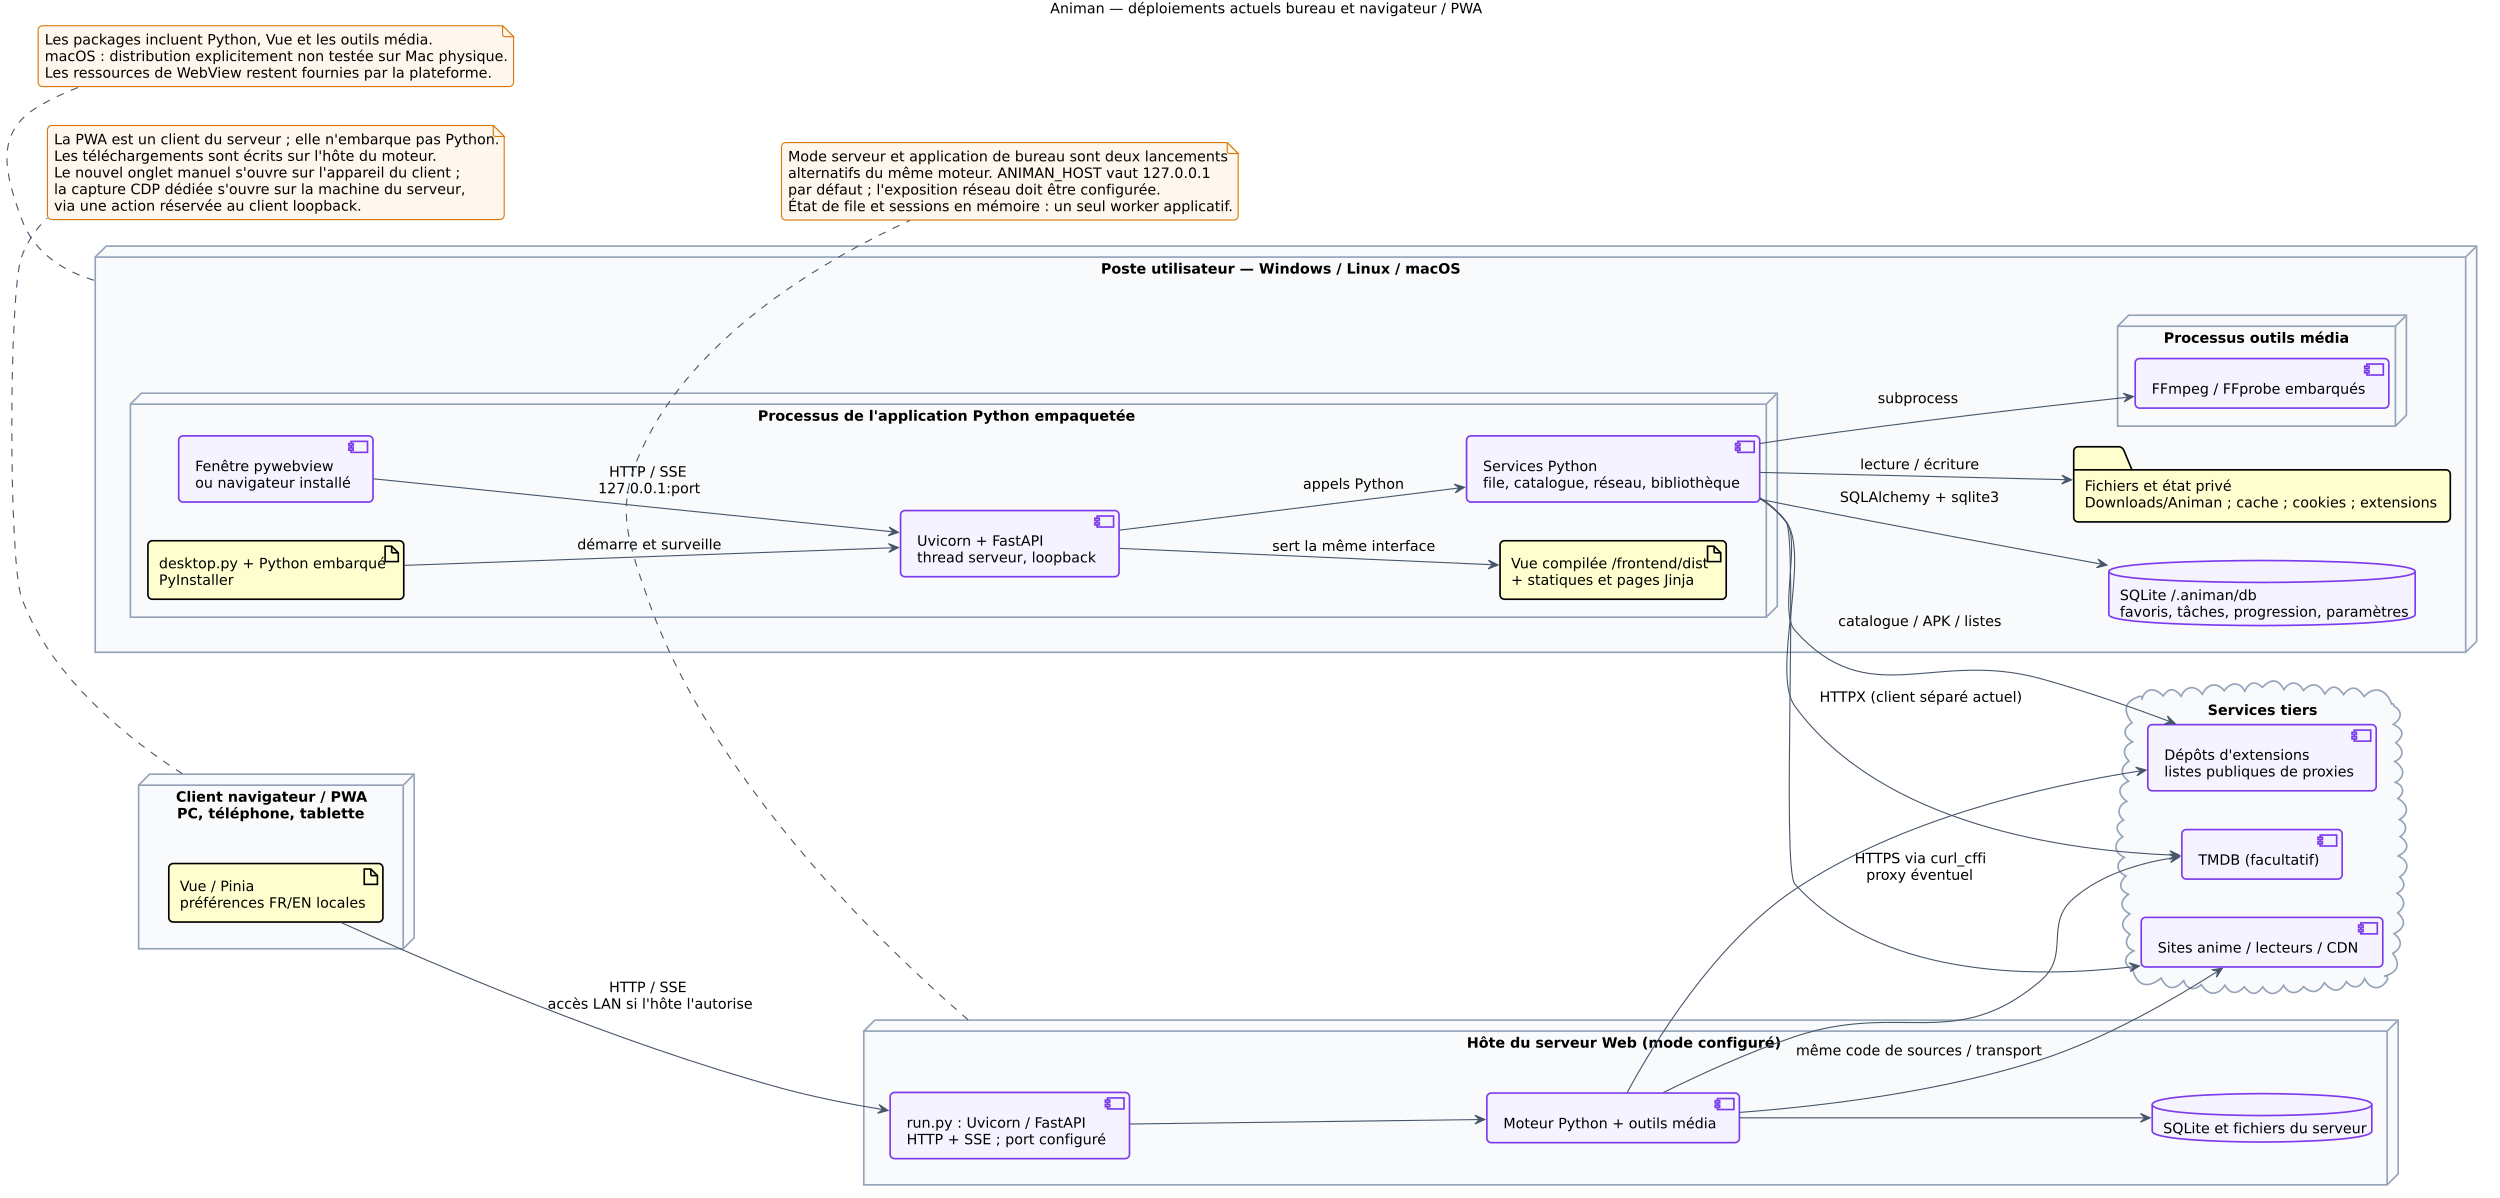
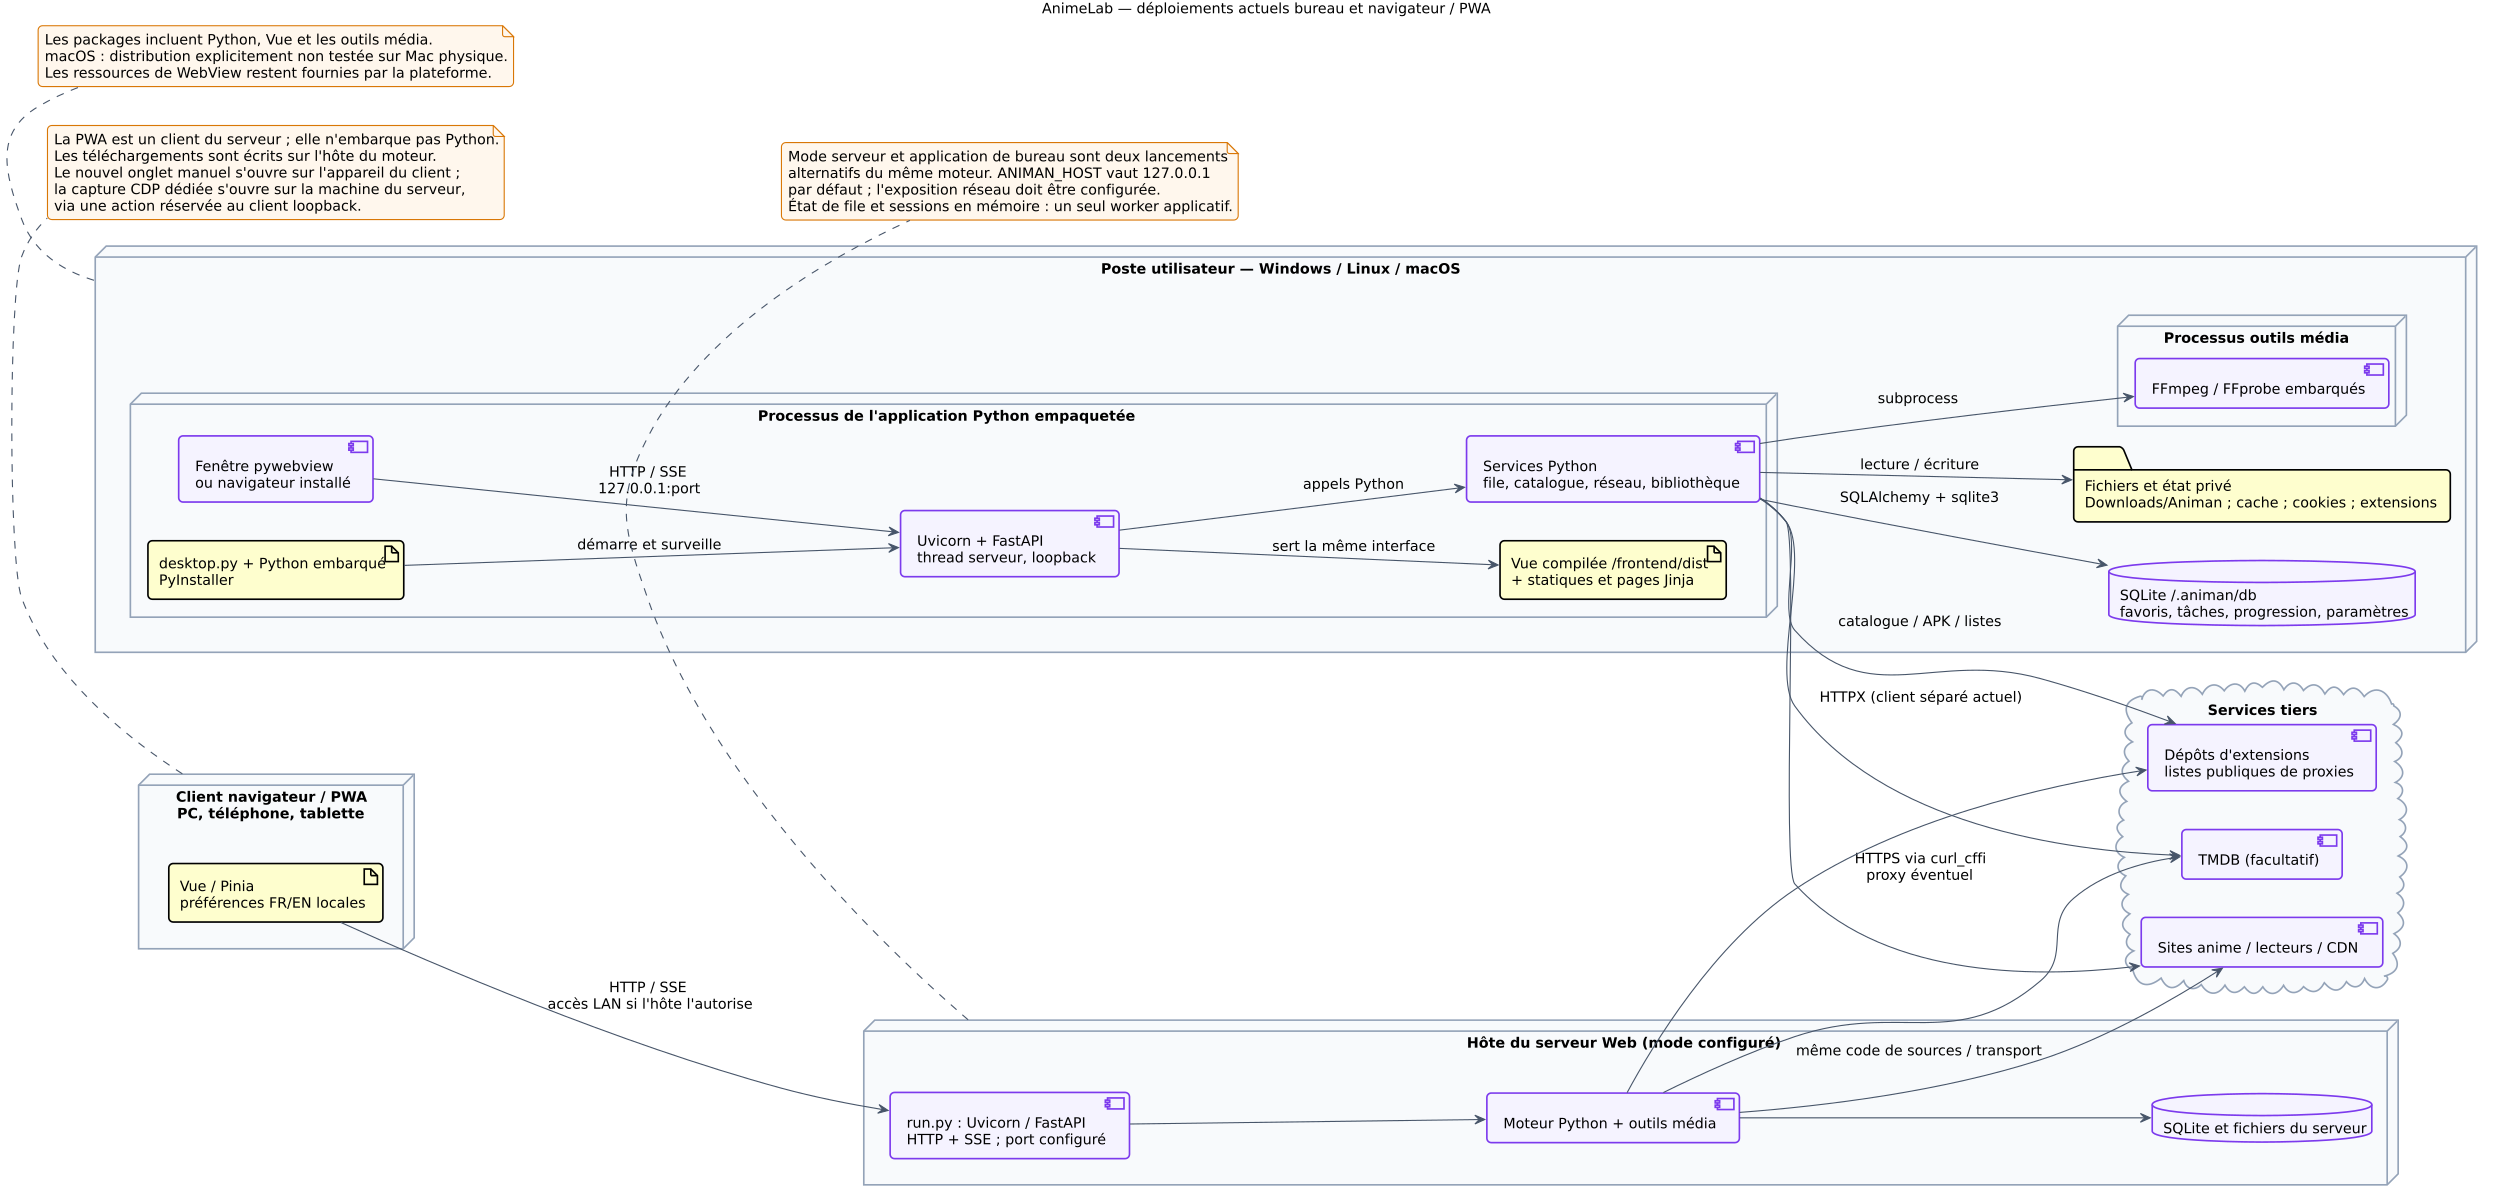
<svg xmlns="http://www.w3.org/2000/svg" contentScriptType="application/ecmascript" contentStyleType="text/css" height="1091px" preserveAspectRatio="none" style="width:2277px;height:1091px;" version="1.1" viewBox="0 0 2277 1091" width="2277px" zoomAndPan="magnify">
  <defs />
  <g>
-     <text fill="#000000" font-family="DejaVu Sans" font-size="13" lengthAdjust="spacingAndGlyphs" textLength="385" x="956.5" y="12.067">Animan — déploiements actuels bureau et navigateur / PWA</text>
+     <text fill="#000000" font-family="DejaVu Sans" font-size="13" lengthAdjust="spacingAndGlyphs" textLength="400" x="949" y="12.067">AnimeLab — déploiements actuels bureau et navigateur / PWA</text>
    <polygon fill="#F8FAFC" points="86.74,234.133,96.74,224.133,2255.74,224.133,2255.74,584.133,2245.74,594.133,86.74,594.133,86.74,234.133" style="stroke: #94A3B8; stroke-width: 1.5;" />
    <line style="stroke: #94A3B8; stroke-width: 1.5;" x1="2245.74" x2="2254.74" y1="234.133" y2="225.133" />
    <line style="stroke: #94A3B8; stroke-width: 1.5;" x1="86.74" x2="2245.74" y1="234.133" y2="234.133" />
    <line style="stroke: #94A3B8; stroke-width: 1.5;" x1="2245.74" x2="2245.74" y1="234.133" y2="594.133" />
    <text fill="#000000" font-family="DejaVu Sans" font-size="13" font-weight="bold" lengthAdjust="spacingAndGlyphs" textLength="329" x="1002.74" y="249.2">Poste utilisateur — Windows / Linux / macOS</text>
    <polygon fill="#F8FAFC" points="118.74,368.133,128.74,358.133,1618.74,358.133,1618.74,552.133,1608.74,562.133,118.74,562.133,118.74,368.133" style="stroke: #94A3B8; stroke-width: 1.5;" />
    <line style="stroke: #94A3B8; stroke-width: 1.5;" x1="1608.74" x2="1617.74" y1="368.133" y2="359.133" />
    <line style="stroke: #94A3B8; stroke-width: 1.5;" x1="118.74" x2="1608.74" y1="368.133" y2="368.133" />
    <line style="stroke: #94A3B8; stroke-width: 1.5;" x1="1608.74" x2="1608.74" y1="368.133" y2="562.133" />
    <text fill="#000000" font-family="DejaVu Sans" font-size="13" font-weight="bold" lengthAdjust="spacingAndGlyphs" textLength="349" x="690.24" y="383.2">Processus de l'application Python empaquetée</text>
    <polygon fill="#F8FAFC" points="1928.74,297.133,1938.74,287.133,2191.74,287.133,2191.74,378.133,2181.74,388.133,1928.74,388.133,1928.74,297.133" style="stroke: #94A3B8; stroke-width: 1.5;" />
    <line style="stroke: #94A3B8; stroke-width: 1.5;" x1="2181.74" x2="2190.74" y1="297.133" y2="288.133" />
    <line style="stroke: #94A3B8; stroke-width: 1.5;" x1="1928.74" x2="2181.74" y1="297.133" y2="297.133" />
    <line style="stroke: #94A3B8; stroke-width: 1.5;" x1="2181.74" x2="2181.74" y1="297.133" y2="388.133" />
    <text fill="#000000" font-family="DejaVu Sans" font-size="13" font-weight="bold" lengthAdjust="spacingAndGlyphs" textLength="171" x="1970.74" y="312.2">Processus outils média</text>
    <polygon fill="#F8FAFC" points="126.24,715.133,136.24,705.133,377.24,705.133,377.24,854.133,367.24,864.133,126.24,864.133,126.24,715.133" style="stroke: #94A3B8; stroke-width: 1.5;" />
    <line style="stroke: #94A3B8; stroke-width: 1.5;" x1="367.24" x2="376.24" y1="715.133" y2="706.133" />
    <line style="stroke: #94A3B8; stroke-width: 1.5;" x1="126.24" x2="367.24" y1="715.133" y2="715.133" />
    <line style="stroke: #94A3B8; stroke-width: 1.5;" x1="367.24" x2="367.24" y1="715.133" y2="864.133" />
    <text fill="#000000" font-family="DejaVu Sans" font-size="13" font-weight="bold" lengthAdjust="spacingAndGlyphs" textLength="175" x="160.24" y="730.2">Client navigateur / PWA</text>
    <text fill="#000000" font-family="DejaVu Sans" font-size="13" font-weight="bold" lengthAdjust="spacingAndGlyphs" textLength="173" x="161.24" y="745.332">PC, téléphone, tablette</text>
    <polygon fill="#F8FAFC" points="786.74,939.133,796.74,929.133,2184.24,929.133,2184.24,1069.133,2174.24,1079.133,786.74,1079.133,786.74,939.133" style="stroke: #94A3B8; stroke-width: 1.5;" />
    <line style="stroke: #94A3B8; stroke-width: 1.5;" x1="2174.24" x2="2183.24" y1="939.133" y2="930.133" />
    <line style="stroke: #94A3B8; stroke-width: 1.5;" x1="786.74" x2="2174.24" y1="939.133" y2="939.133" />
    <line style="stroke: #94A3B8; stroke-width: 1.5;" x1="2174.24" x2="2174.24" y1="939.133" y2="1079.133" />
    <text fill="#000000" font-family="DejaVu Sans" font-size="13" font-weight="bold" lengthAdjust="spacingAndGlyphs" textLength="291" x="1335.99" y="954.2">Hôte du serveur Web (mode configuré)</text>
    <path d="M1950.531,637.319 C1954.139,625.709 1963.176,626.303 1970.165,633.854 C1975.962,625.49 1981.068,627.148 1986.573,634.164 C1990.819,624.166 1999.871,623.874 2005.875,632.325 C2010.126,623.276 2018.74,620.35 2025.838,629.138 C2030.989,621.694 2039.694,620.195 2044.569,629.447 C2048.474,621.491 2053.57,619.557 2060.606,625.947 C2068.05,618.436 2074.816,617.495 2080.175,628.188 C2085.581,619.691 2093.247,620.318 2097.984,628.886 C2105.705,620.783 2112.554,622.755 2117.521,631.989 C2123.727,623.084 2129.004,624.372 2134.571,632.625 C2141.765,623.361 2147.764,625.978 2153.304,634.38 C2163.502,623.284 2174.286,629.169 2178.24,641.133 C2179.798,640.744 2180.41,641.376 2180.265,642.918 C2189.142,648.121 2186.975,654.874 2179.964,659.794 C2188.921,664.088 2190.519,669.895 2182.106,676.427 C2188.754,681.547 2190.6,689.364 2181.141,693.579 C2189.245,698.637 2191.961,707.041 2181.716,712.652 C2189.642,715.328 2190.261,722.467 2183.959,727.319 C2192.671,731.783 2195.416,740.683 2185.36,746.517 C2192.765,750.091 2192.724,757.749 2186.047,761.949 C2195.12,768.649 2193.573,774.71 2184.34,779.643 C2194.772,784.296 2194.374,792.668 2185.728,798.71 C2191.409,804.303 2190.318,810.015 2183.297,813.524 C2190.828,818.731 2191.357,825.713 2183.927,831.446 C2192.45,839.441 2189.725,845.651 2180.51,850.458 C2188.545,856.332 2187.888,863.514 2179.333,868.292 C2187.28,878.833 2183.144,886.3 2171.24,889.133 C2173.486,888.464 2174.851,889.723 2174.592,891.991 C2168.686,902.707 2158.9,901.654 2153.664,891.324 C2150.284,899.856 2143.189,901.412 2137.129,894.128 C2131.074,904.918 2124.036,903.327 2117.006,895.162 C2112.118,904.059 2105.921,905.77 2098.079,898.654 C2092.438,906.082 2084.481,905.866 2079.878,897.461 C2075.072,905.608 2067.046,908.271 2060.972,898.823 C2055.145,906.915 2050.003,906.454 2044.177,898.822 C2037.768,905.516 2031.578,906.154 2026.502,897.307 C2019.832,907.364 2011.101,906.791 2004.93,896.771 C1999.114,902.473 1991.612,901.553 1988.974,893.17 C1981.189,901.564 1973.93,902.357 1968.357,890.875 C1955.992,900.931 1945.915,898.036 1942.24,882.133 C1943.266,882.452 1943.552,883.07 1942.829,883.955 C1933.416,878.482 1933.821,870.936 1943.397,866.066 C1936.046,863.289 1934.739,856.543 1939.988,850.928 C1930.582,844.893 1931.726,838.479 1939.833,832.299 C1930.77,827.921 1930.429,820.18 1938.566,814.572 C1929.169,810.37 1930.166,804.122 1936.135,797.705 C1927.522,793.851 1926.509,786.055 1934.797,780.859 C1925.334,776.486 1924.591,767.864 1933.333,762.071 C1927.249,756.886 1925.664,751.292 1934.205,746.95 C1927.276,741.149 1929.432,733.305 1937.023,729.905 C1928.612,723.457 1928.319,716.415 1938.614,711.592 C1931.194,705.437 1930.752,699.036 1939.075,693.278 C1932.778,686.438 1933.563,679.855 1942.253,675.729 C1933.878,670.676 1932.817,663.93 1941.752,658.377 C1933.262,646.964 1934.801,638.464 1949.24,634.133 C1951.341,634.284 1951.858,635.778 1950.531,637.319 " fill="#F8FAFC" style="stroke: #94A3B8; stroke-width: 1.5;" />
    <text fill="#000000" font-family="DejaVu Sans" font-size="13" font-weight="bold" lengthAdjust="spacingAndGlyphs" textLength="99" x="2010.74" y="651.2">Services tiers</text>
    <path d="M1920.74,520.503 C1920.74,510.503 2060.24,510.503 2060.24,510.503 C2060.24,510.503 2199.74,510.503 2199.74,520.503 L2199.74,559.768 C2199.74,569.768 2060.24,569.768 2060.24,569.768 C2060.24,569.768 1920.74,569.768 1920.74,559.768 L1920.74,520.503 " fill="#F5F3FF" style="stroke: #7C3AED; stroke-width: 1.5;" />
    <path d="M1920.74,520.503 C1920.74,530.503 2060.24,530.503 2060.24,530.503 C2060.24,530.503 2199.74,530.503 2199.74,520.503 " fill="none" style="stroke: #7C3AED; stroke-width: 1.5;" />
    <text fill="#000000" font-family="DejaVu Sans" font-size="13" lengthAdjust="spacingAndGlyphs" textLength="122" x="1930.74" y="546.57">SQLite /.animan/db</text>
    <text fill="#000000" font-family="DejaVu Sans" font-size="13" lengthAdjust="spacingAndGlyphs" textLength="259" x="1930.74" y="561.702">favoris, tâches, progression, paramètres</text>
    <path d="M1892.74,406.933 L1930.74,406.933 A6,6 0 0 1 1934.74,410.933 L1941.74,427.933 L2227.74,427.933 A4,4 0 0 1 2231.74,431.933 L2231.74,471.331 A4,4 0 0 1 2227.74,475.331 L1892.74,475.331 A4,4 0 0 1 1888.74,471.331 L1888.74,410.933 A4,4 0 0 1 1892.74,406.933 " fill="#FEFECE" style="stroke: #000000; stroke-width: 1.5;" />
    <line style="stroke: #000000; stroke-width: 1.5;" x1="1888.74" x2="1941.74" y1="427.933" y2="427.933" />
    <text fill="#000000" font-family="DejaVu Sans" font-size="13" lengthAdjust="spacingAndGlyphs" textLength="130" x="1898.74" y="447">Fichiers et état privé</text>
    <text fill="#000000" font-family="DejaVu Sans" font-size="13" lengthAdjust="spacingAndGlyphs" textLength="313" x="1898.74" y="462.132">Downloads/Animan ; cache ; cookies ; extensions</text>
    <rect fill="#FEFECE" height="53.266" rx="4" ry="4" style="stroke: #000000; stroke-width: 1.5;" width="233" x="134.74" y="492.503" />
    <polygon fill="#FEFECE" points="350.74,497.503,350.74,511.503,362.74,511.503,362.74,503.503,356.74,497.503,350.74,497.503" style="stroke: #000000; stroke-width: 1.5;" />
    <line style="stroke: #000000; stroke-width: 1.5;" x1="356.74" x2="356.74" y1="497.503" y2="503.503" />
    <line style="stroke: #000000; stroke-width: 1.5;" x1="362.74" x2="356.74" y1="503.503" y2="503.503" />
    <text fill="#000000" font-family="DejaVu Sans" font-size="13" lengthAdjust="spacingAndGlyphs" textLength="203" x="144.74" y="517.57">desktop.py + Python embarqué</text>
    <text fill="#000000" font-family="DejaVu Sans" font-size="13" lengthAdjust="spacingAndGlyphs" textLength="65" x="144.74" y="532.702">PyInstaller</text>
    <rect fill="#F5F3FF" height="60.266" rx="4" ry="4" style="stroke: #7C3AED; stroke-width: 1.5;" width="177" x="162.74" y="397.003" />
    <rect fill="#F5F3FF" height="10" style="stroke: #7C3AED; stroke-width: 1.5;" width="15" x="319.74" y="402.003" />
    <rect fill="#F5F3FF" height="2" style="stroke: #7C3AED; stroke-width: 1.5;" width="4" x="317.74" y="404.003" />
    <rect fill="#F5F3FF" height="2" style="stroke: #7C3AED; stroke-width: 1.5;" width="4" x="317.74" y="408.003" />
    <text fill="#000000" font-family="DejaVu Sans" font-size="13" lengthAdjust="spacingAndGlyphs" textLength="120" x="177.74" y="429.07">Fenêtre pywebview</text>
    <text fill="#000000" font-family="DejaVu Sans" font-size="13" lengthAdjust="spacingAndGlyphs" textLength="137" x="177.74" y="444.202">ou navigateur installé</text>
    <rect fill="#F5F3FF" height="60.266" rx="4" ry="4" style="stroke: #7C3AED; stroke-width: 1.5;" width="199" x="820.24" y="465.003" />
    <rect fill="#F5F3FF" height="10" style="stroke: #7C3AED; stroke-width: 1.5;" width="15" x="999.24" y="470.003" />
    <rect fill="#F5F3FF" height="2" style="stroke: #7C3AED; stroke-width: 1.5;" width="4" x="997.24" y="472.003" />
    <rect fill="#F5F3FF" height="2" style="stroke: #7C3AED; stroke-width: 1.5;" width="4" x="997.24" y="476.003" />
    <text fill="#000000" font-family="DejaVu Sans" font-size="13" lengthAdjust="spacingAndGlyphs" textLength="114" x="835.24" y="497.07">Uvicorn + FastAPI</text>
    <text fill="#000000" font-family="DejaVu Sans" font-size="13" lengthAdjust="spacingAndGlyphs" textLength="159" x="835.24" y="512.202">thread serveur, loopback</text>
    <rect fill="#FEFECE" height="53.266" rx="4" ry="4" style="stroke: #000000; stroke-width: 1.5;" width="206" x="1366.24" y="492.503" />
    <polygon fill="#FEFECE" points="1555.24,497.503,1555.24,511.503,1567.24,511.503,1567.24,503.503,1561.24,497.503,1555.24,497.503" style="stroke: #000000; stroke-width: 1.5;" />
    <line style="stroke: #000000; stroke-width: 1.5;" x1="1561.24" x2="1561.24" y1="497.503" y2="503.503" />
    <line style="stroke: #000000; stroke-width: 1.5;" x1="1567.24" x2="1561.24" y1="503.503" y2="503.503" />
    <text fill="#000000" font-family="DejaVu Sans" font-size="13" lengthAdjust="spacingAndGlyphs" textLength="176" x="1376.24" y="517.57">Vue compilée /frontend/dist</text>
    <text fill="#000000" font-family="DejaVu Sans" font-size="13" lengthAdjust="spacingAndGlyphs" textLength="163" x="1376.24" y="532.702">+ statiques et pages Jinja</text>
    <rect fill="#F5F3FF" height="60.266" rx="4" ry="4" style="stroke: #7C3AED; stroke-width: 1.5;" width="267" x="1335.74" y="397.003" />
    <rect fill="#F5F3FF" height="10" style="stroke: #7C3AED; stroke-width: 1.5;" width="15" x="1582.74" y="402.003" />
    <rect fill="#F5F3FF" height="2" style="stroke: #7C3AED; stroke-width: 1.5;" width="4" x="1580.74" y="404.003" />
    <rect fill="#F5F3FF" height="2" style="stroke: #7C3AED; stroke-width: 1.5;" width="4" x="1580.74" y="408.003" />
    <text fill="#000000" font-family="DejaVu Sans" font-size="13" lengthAdjust="spacingAndGlyphs" textLength="102" x="1350.74" y="429.07">Services Python</text>
    <text fill="#000000" font-family="DejaVu Sans" font-size="13" lengthAdjust="spacingAndGlyphs" textLength="227" x="1350.74" y="444.202">file, catalogue, réseau, bibliothèque</text>
    <rect fill="#F5F3FF" height="45.133" rx="4" ry="4" style="stroke: #7C3AED; stroke-width: 1.5;" width="231" x="1944.74" y="326.563" />
    <rect fill="#F5F3FF" height="10" style="stroke: #7C3AED; stroke-width: 1.5;" width="15" x="2155.74" y="331.563" />
    <rect fill="#F5F3FF" height="2" style="stroke: #7C3AED; stroke-width: 1.5;" width="4" x="2153.74" y="333.563" />
    <rect fill="#F5F3FF" height="2" style="stroke: #7C3AED; stroke-width: 1.5;" width="4" x="2153.74" y="337.563" />
    <text fill="#000000" font-family="DejaVu Sans" font-size="13" lengthAdjust="spacingAndGlyphs" textLength="191" x="1959.74" y="358.63">FFmpeg / FFprobe embarqués</text>
    <rect fill="#FEFECE" height="53.266" rx="4" ry="4" style="stroke: #000000; stroke-width: 1.5;" width="195" x="153.74" y="786.503" />
    <polygon fill="#FEFECE" points="331.74,791.503,331.74,805.503,343.74,805.503,343.74,797.503,337.74,791.503,331.74,791.503" style="stroke: #000000; stroke-width: 1.5;" />
    <line style="stroke: #000000; stroke-width: 1.5;" x1="337.74" x2="337.74" y1="791.503" y2="797.503" />
    <line style="stroke: #000000; stroke-width: 1.5;" x1="343.74" x2="337.74" y1="797.503" y2="797.503" />
    <text fill="#000000" font-family="DejaVu Sans" font-size="13" lengthAdjust="spacingAndGlyphs" textLength="67" x="163.74" y="811.57">Vue / Pinia</text>
    <text fill="#000000" font-family="DejaVu Sans" font-size="13" lengthAdjust="spacingAndGlyphs" textLength="165" x="163.74" y="826.702">préférences FR/EN locales</text>
    <rect fill="#F5F3FF" height="60.266" rx="4" ry="4" style="stroke: #7C3AED; stroke-width: 1.5;" width="218" x="810.74" y="995.003" />
    <rect fill="#F5F3FF" height="10" style="stroke: #7C3AED; stroke-width: 1.5;" width="15" x="1008.74" y="1000.003" />
    <rect fill="#F5F3FF" height="2" style="stroke: #7C3AED; stroke-width: 1.5;" width="4" x="1006.74" y="1002.003" />
    <rect fill="#F5F3FF" height="2" style="stroke: #7C3AED; stroke-width: 1.5;" width="4" x="1006.74" y="1006.003" />
    <text fill="#000000" font-family="DejaVu Sans" font-size="13" lengthAdjust="spacingAndGlyphs" textLength="159" x="825.74" y="1027.07">run.py : Uvicorn / FastAPI</text>
    <text fill="#000000" font-family="DejaVu Sans" font-size="13" lengthAdjust="spacingAndGlyphs" textLength="178" x="825.74" y="1042.203">HTTP + SSE ; port configuré</text>
    <rect fill="#F5F3FF" height="45.133" rx="4" ry="4" style="stroke: #7C3AED; stroke-width: 1.5;" width="230" x="1354.24" y="995.563" />
    <rect fill="#F5F3FF" height="10" style="stroke: #7C3AED; stroke-width: 1.5;" width="15" x="1564.24" y="1000.563" />
    <rect fill="#F5F3FF" height="2" style="stroke: #7C3AED; stroke-width: 1.5;" width="4" x="1562.24" y="1002.563" />
    <rect fill="#F5F3FF" height="2" style="stroke: #7C3AED; stroke-width: 1.5;" width="4" x="1562.24" y="1006.563" />
    <text fill="#000000" font-family="DejaVu Sans" font-size="13" lengthAdjust="spacingAndGlyphs" textLength="190" x="1369.24" y="1027.63">Moteur Python + outils média</text>
    <path d="M1960.24,1006.063 C1960.24,996.063 2060.24,996.063 2060.24,996.063 C2060.24,996.063 2160.24,996.063 2160.24,1006.063 L2160.24,1030.196 C2160.24,1040.196 2060.24,1040.196 2060.24,1040.196 C2060.24,1040.196 1960.24,1040.196 1960.24,1030.196 L1960.24,1006.063 " fill="#F5F3FF" style="stroke: #7C3AED; stroke-width: 1.5;" />
    <path d="M1960.24,1006.063 C1960.24,1016.063 2060.24,1016.063 2060.24,1016.063 C2060.24,1016.063 2160.24,1016.063 2160.24,1006.063 " fill="none" style="stroke: #7C3AED; stroke-width: 1.5;" />
    <text fill="#000000" font-family="DejaVu Sans" font-size="13" lengthAdjust="spacingAndGlyphs" textLength="180" x="1970.24" y="1032.13">SQLite et fichiers du serveur</text>
    <rect fill="#F5F3FF" height="45.133" rx="4" ry="4" style="stroke: #7C3AED; stroke-width: 1.5;" width="220" x="1950.24" y="835.563" />
    <rect fill="#F5F3FF" height="10" style="stroke: #7C3AED; stroke-width: 1.5;" width="15" x="2150.24" y="840.563" />
    <rect fill="#F5F3FF" height="2" style="stroke: #7C3AED; stroke-width: 1.5;" width="4" x="2148.24" y="842.563" />
    <rect fill="#F5F3FF" height="2" style="stroke: #7C3AED; stroke-width: 1.5;" width="4" x="2148.24" y="846.563" />
    <text fill="#000000" font-family="DejaVu Sans" font-size="13" lengthAdjust="spacingAndGlyphs" textLength="180" x="1965.24" y="867.63">Sites anime / lecteurs / CDN</text>
    <rect fill="#F5F3FF" height="60.266" rx="4" ry="4" style="stroke: #7C3AED; stroke-width: 1.5;" width="208" x="1956.24" y="660.003" />
    <rect fill="#F5F3FF" height="10" style="stroke: #7C3AED; stroke-width: 1.5;" width="15" x="2144.24" y="665.003" />
    <rect fill="#F5F3FF" height="2" style="stroke: #7C3AED; stroke-width: 1.5;" width="4" x="2142.24" y="667.003" />
    <rect fill="#F5F3FF" height="2" style="stroke: #7C3AED; stroke-width: 1.5;" width="4" x="2142.24" y="671.003" />
    <text fill="#000000" font-family="DejaVu Sans" font-size="13" lengthAdjust="spacingAndGlyphs" textLength="130" x="1971.24" y="692.07">Dépôts d'extensions</text>
    <text fill="#000000" font-family="DejaVu Sans" font-size="13" lengthAdjust="spacingAndGlyphs" textLength="168" x="1971.24" y="707.202">listes publiques de proxies</text>
    <rect fill="#F5F3FF" height="45.133" rx="4" ry="4" style="stroke: #7C3AED; stroke-width: 1.5;" width="146" x="1987.24" y="755.563" />
    <rect fill="#F5F3FF" height="10" style="stroke: #7C3AED; stroke-width: 1.5;" width="15" x="2113.24" y="760.563" />
    <rect fill="#F5F3FF" height="2" style="stroke: #7C3AED; stroke-width: 1.5;" width="4" x="2111.24" y="762.563" />
    <rect fill="#F5F3FF" height="2" style="stroke: #7C3AED; stroke-width: 1.5;" width="4" x="2111.24" y="766.563" />
    <text fill="#000000" font-family="DejaVu Sans" font-size="13" lengthAdjust="spacingAndGlyphs" textLength="106" x="2002.24" y="787.63">TMDB (facultatif)</text>
    <path d="M711.74,133.863 L711.74,196.394 A4,4 0 0 0 715.74,200.394 L1123.74,200.394 A4,4 0 0 0 1127.74,196.394 L1127.74,139.863 L1117.74,129.863 L715.74,129.863 A4,4 0 0 0 711.74,133.863 " fill="#FFF7ED" style="stroke: #D97706; stroke-width: 1.0;" />
    <path d="M1117.74,129.863 L1117.74,137.863 A2,2 0 0 0 1119.74,139.863 L1127.74,139.863 L1117.74,129.863 " fill="#FFF7ED" style="stroke: #D97706; stroke-width: 1.0;" />
    <text fill="#000000" font-family="DejaVu Sans" font-size="13" lengthAdjust="spacingAndGlyphs" textLength="392" x="717.74" y="146.93">Mode serveur et application de bureau sont deux lancements</text>
    <text fill="#000000" font-family="DejaVu Sans" font-size="13" lengthAdjust="spacingAndGlyphs" textLength="380" x="717.74" y="162.062">alternatifs du même moteur. ANIMAN_HOST vaut 127.0.0.1</text>
    <text fill="#000000" font-family="DejaVu Sans" font-size="13" lengthAdjust="spacingAndGlyphs" textLength="330" x="717.74" y="177.195">par défaut ; l'exposition réseau doit être configurée.</text>
    <text fill="#000000" font-family="DejaVu Sans" font-size="13" lengthAdjust="spacingAndGlyphs" textLength="395" x="717.74" y="192.328">État de file et sessions en mémoire : un seul worker applicatif.</text>
    <path d="M43.24,118.303 L43.24,195.967 A4,4 0 0 0 47.24,199.967 L455.24,199.967 A4,4 0 0 0 459.24,195.967 L459.24,124.303 L449.24,114.303 L47.24,114.303 A4,4 0 0 0 43.24,118.303 " fill="#FFF7ED" style="stroke: #D97706; stroke-width: 1.0;" />
    <path d="M449.24,114.303 L449.24,122.303 A2,2 0 0 0 451.24,124.303 L459.24,124.303 L449.24,114.303 " fill="#FFF7ED" style="stroke: #D97706; stroke-width: 1.0;" />
    <text fill="#000000" font-family="DejaVu Sans" font-size="13" lengthAdjust="spacingAndGlyphs" textLength="395" x="49.24" y="131.37">La PWA est un client du serveur ; elle n'embarque pas Python.</text>
    <text fill="#000000" font-family="DejaVu Sans" font-size="13" lengthAdjust="spacingAndGlyphs" textLength="344" x="49.24" y="146.502">Les téléchargements sont écrits sur l'hôte du moteur.</text>
    <text fill="#000000" font-family="DejaVu Sans" font-size="13" lengthAdjust="spacingAndGlyphs" textLength="358" x="49.24" y="161.635">Le nouvel onglet manuel s'ouvre sur l'appareil du client ;</text>
    <text fill="#000000" font-family="DejaVu Sans" font-size="13" lengthAdjust="spacingAndGlyphs" textLength="366" x="49.24" y="176.768">la capture CDP dédiée s'ouvre sur la machine du serveur,</text>
    <text fill="#000000" font-family="DejaVu Sans" font-size="13" lengthAdjust="spacingAndGlyphs" textLength="272" x="49.24" y="191.901">via une action réservée au client loopback.</text>
    <path d="M34.74,27.433 L34.74,74.831 A4,4 0 0 0 38.74,78.831 L463.74,78.831 A4,4 0 0 0 467.74,74.831 L467.74,33.433 L457.74,23.433 L38.74,23.433 A4,4 0 0 0 34.74,27.433 " fill="#FFF7ED" style="stroke: #D97706; stroke-width: 1.0;" />
    <path d="M457.74,23.433 L457.74,31.433 A2,2 0 0 0 459.74,33.433 L467.74,33.433 L457.74,23.433 " fill="#FFF7ED" style="stroke: #D97706; stroke-width: 1.0;" />
    <text fill="#000000" font-family="DejaVu Sans" font-size="13" lengthAdjust="spacingAndGlyphs" textLength="347" x="40.74" y="40.5">Les packages incluent Python, Vue et les outils média.</text>
    <text fill="#000000" font-family="DejaVu Sans" font-size="13" lengthAdjust="spacingAndGlyphs" textLength="412" x="40.74" y="55.633">macOS : distribution explicitement non testée sur Mac physique.</text>
    <text fill="#000000" font-family="DejaVu Sans" font-size="13" lengthAdjust="spacingAndGlyphs" textLength="399" x="40.74" y="70.765">Les ressources de WebView restent fournies par la plateforme.</text>
    <path d="M340.05,436.093 C462.19,448.553 683.01,471.083 813.71,484.413 " fill="none" id="Window-&gt;LocalAPI" style="stroke: #475569; stroke-width: 1.0;" />
    <polygon fill="#475569" points="818.36,484.893,809.806,480.012,813.385,484.392,809.005,487.972,818.36,484.893" style="stroke: #475569; stroke-width: 1.0;" />
    <text fill="#000000" font-family="DejaVu Sans" font-size="13" lengthAdjust="spacingAndGlyphs" textLength="70" x="554.74" y="434.11">HTTP / SSE</text>
    <text fill="#000000" font-family="DejaVu Sans" font-size="13" lengthAdjust="spacingAndGlyphs" textLength="90" x="544.74" y="449.243">127.0.0.1:port</text>
    <path d="M367.95,514.963 C493.47,510.443 692.12,503.293 813.42,498.923 " fill="none" id="Launcher-&gt;LocalAPI" style="stroke: #475569; stroke-width: 1.0;" />
    <polygon fill="#475569" points="818.34,498.753,809.197,495.091,813.343,498.939,809.495,503.085,818.34,498.753" style="stroke: #475569; stroke-width: 1.0;" />
    <text fill="#000000" font-family="DejaVu Sans" font-size="13" lengthAdjust="spacingAndGlyphs" textLength="128" x="525.74" y="500.34">démarre et surveille</text>
    <path d="M1019.57,499.463 C1115.41,503.663 1260.48,510.023 1359.53,514.363 " fill="none" id="LocalAPI-&gt;Assets" style="stroke: #475569; stroke-width: 1.0;" />
    <polygon fill="#475569" points="1364.48,514.583,1355.659,510.201,1359.485,514.369,1355.317,518.194,1364.48,514.583" style="stroke: #475569; stroke-width: 1.0;" />
    <text fill="#000000" font-family="DejaVu Sans" font-size="13" lengthAdjust="spacingAndGlyphs" textLength="146" x="1158.74" y="501.76">sert la même interface</text>
    <path d="M1019.57,482.863 C1105.99,472.123 1232.44,456.423 1329.09,444.413 " fill="none" id="LocalAPI-&gt;Engine" style="stroke: #475569; stroke-width: 1.0;" />
    <polygon fill="#475569" points="1333.91,443.813,1324.487,440.947,1328.948,444.426,1325.468,448.886,1333.91,443.813" style="stroke: #475569; stroke-width: 1.0;" />
    <text fill="#000000" font-family="DejaVu Sans" font-size="13" lengthAdjust="spacingAndGlyphs" textLength="90" x="1186.74" y="445.2">appels Python</text>
    <path d="M1603.02,403.933 C1613.74,402.243 1624.41,400.623 1634.74,399.133 C1736.85,384.443 1853.24,370.963 1938.29,361.703 " fill="none" id="Engine-&gt;FF" style="stroke: #475569; stroke-width: 1.0;" />
    <polygon fill="#475569" points="1943.11,361.183,1933.737,358.157,1938.138,361.711,1934.583,366.112,1943.11,361.183" style="stroke: #475569; stroke-width: 1.0;" />
    <text fill="#000000" font-family="DejaVu Sans" font-size="13" lengthAdjust="spacingAndGlyphs" textLength="73" x="1710.24" y="367.17">subprocess</text>
    <path d="M1603.07,454.823 C1613.78,456.983 1624.43,459.113 1634.74,461.133 C1727.57,479.363 1832.05,498.823 1914.13,513.863 " fill="none" id="Engine-&gt;LocalDB" style="stroke: #475569; stroke-width: 1.0;" />
    <polygon fill="#475569" points="1919.01,514.753,1910.878,509.197,1914.092,513.852,1909.437,517.066,1919.01,514.753" style="stroke: #475569; stroke-width: 1.0;" />
    <text fill="#000000" font-family="DejaVu Sans" font-size="13" lengthAdjust="spacingAndGlyphs" textLength="142" x="1675.74" y="457.2">SQLAlchemy + sqlite3</text>
    <path d="M1603.15,430.293 C1685.57,432.253 1792.45,434.793 1882.03,436.923 " fill="none" id="Engine-&gt;LocalFiles" style="stroke: #475569; stroke-width: 1.0;" />
    <polygon fill="#475569" points="1886.93,437.033,1878.036,432.803,1881.932,436.904,1877.83,440.8,1886.93,437.033" style="stroke: #475569; stroke-width: 1.0;" />
    <text fill="#000000" font-family="DejaVu Sans" font-size="13" lengthAdjust="spacingAndGlyphs" textLength="105" x="1694.24" y="427.34">lecture / écriture</text>
    <path d="M1029.23,1023.743 C1120.96,1022.573 1252.24,1020.893 1347.33,1019.683 " fill="none" id="WebAPI-&gt;WebEngine" style="stroke: #475569; stroke-width: 1.0;" />
    <polygon fill="#475569" points="1352.31,1019.613,1343.265,1015.716,1347.31,1019.67,1343.356,1023.715,1352.31,1019.613" style="stroke: #475569; stroke-width: 1.0;" />
    <path d="M1584.5,1018.133 C1691.32,1018.133 1849.55,1018.133 1953.52,1018.133 " fill="none" id="WebEngine-&gt;WebData" style="stroke: #475569; stroke-width: 1.0;" />
    <polygon fill="#475569" points="1958.46,1018.133,1949.46,1014.133,1953.46,1018.133,1949.46,1022.133,1958.46,1018.133" style="stroke: #475569; stroke-width: 1.0;" />
    <path d="M310.4,840.173 C396.35,879.083 563.17,950.623 711.74,991.133 C741.26,999.183 773.7,1005.613 803.97,1010.613 " fill="none" id="WebUI-&gt;WebAPI" style="stroke: #475569; stroke-width: 1.0;" />
    <polygon fill="#475569" points="808.89,1011.413,800.645,1006.026,803.954,1010.614,799.366,1013.923,808.89,1011.413" style="stroke: #475569; stroke-width: 1.0;" />
    <text fill="#000000" font-family="DejaVu Sans" font-size="13" lengthAdjust="spacingAndGlyphs" textLength="70" x="554.74" y="903.61">HTTP / SSE</text>
    <text fill="#000000" font-family="DejaVu Sans" font-size="13" lengthAdjust="spacingAndGlyphs" textLength="182" x="498.74" y="918.742">accès LAN si l'hôte l'autorise</text>
    <path d="M1603.22,453.553 C1612.17,459.423 1620.21,466.523 1626.74,475.133 C1637.81,489.743 1622.43,791.533 1634.74,805.133 C1710.55,888.933 1846.21,891.843 1943.79,880.413 " fill="none" id="Engine-&gt;Sources" style="stroke: #475569; stroke-width: 1.0;" />
    <polygon fill="#475569" points="1948.65,879.823,1939.236,876.93,1943.686,880.422,1940.194,884.872,1948.65,879.823" style="stroke: #475569; stroke-width: 1.0;" />
    <text fill="#000000" font-family="DejaVu Sans" font-size="13" lengthAdjust="spacingAndGlyphs" textLength="115" x="1689.24" y="786.2">HTTPS via curl_cffi</text>
    <text fill="#000000" font-family="DejaVu Sans" font-size="13" lengthAdjust="spacingAndGlyphs" textLength="94" x="1699.74" y="801.332">proxy éventuel</text>
    <path d="M1603.06,454.193 C1611.98,459.923 1620.06,466.823 1626.74,475.133 C1640.56,492.343 1620.04,557.663 1634.74,574.133 C1702.3,649.823 1760.94,591.133 1858.74,618.133 C1898.16,629.013 1940.94,643.933 1976.81,657.363 " fill="none" id="Engine-&gt;Repos" style="stroke: #475569; stroke-width: 1.0;" />
    <polygon fill="#475569" points="1981.09,658.973,1974.074,652.06,1976.41,657.212,1971.258,659.548,1981.09,658.973" style="stroke: #475569; stroke-width: 1.0;" />
    <text fill="#000000" font-family="DejaVu Sans" font-size="13" lengthAdjust="spacingAndGlyphs" textLength="145" x="1674.24" y="570.2">catalogue / APK / listes</text>
    <path d="M1603,453.723 C1612,459.553 1620.11,466.603 1626.74,475.133 C1649.66,504.653 1612.71,612.933 1634.74,643.133 C1713.89,751.653 1881.04,775.063 1980.35,778.893 " fill="none" id="Engine-&gt;TMDB" style="stroke: #475569; stroke-width: 1.0;" />
    <polygon fill="#475569" points="1985.28,779.063,1976.422,774.757,1980.283,778.891,1976.148,782.752,1985.28,779.063" style="stroke: #475569; stroke-width: 1.0;" />
    <text fill="#000000" font-family="DejaVu Sans" font-size="13" lengthAdjust="spacingAndGlyphs" textLength="179" x="1657.24" y="639.2">HTTPX (client séparé actuel)</text>
    <path d="M1584.37,1013.193 C1663.06,1007.243 1769.19,994.103 1858.74,965.133 C1918.37,945.843 1981.21,909.283 2020.3,884.323 " fill="none" id="WebEngine-&gt;Sources" style="stroke: #475569; stroke-width: 1.0;" />
    <polygon fill="#475569" points="2024.15,881.853,2014.416,883.355,2019.944,884.557,2018.742,890.084,2024.15,881.853" style="stroke: #475569; stroke-width: 1.0;" />
    <text fill="#000000" font-family="DejaVu Sans" font-size="13" lengthAdjust="spacingAndGlyphs" textLength="222" x="1635.74" y="961.2">même code de sources / transport</text>
    <path d="M1481.98,995.173 C1505.16,952.163 1561.04,859.363 1634.74,810.133 C1730.14,746.403 1859.25,716.163 1949.95,702.053 " fill="none" id="WebEngine-&gt;Repos" style="stroke: #475569; stroke-width: 1.0;" />
    <polygon fill="#475569" points="1954.65,701.333,1945.148,698.742,1949.708,702.09,1946.359,706.649,1954.65,701.333" style="stroke: #475569; stroke-width: 1.0;" />
    <path d="M1515,995.073 C1547.54,979.033 1593.02,958.113 1634.74,944.133 C1731.55,911.693 1781.11,959.463 1858.74,893.133 C1886.03,869.813 1861.52,841.543 1888.74,818.133 C1914.02,796.383 1948.94,785.933 1980.59,781.083 " fill="none" id="WebEngine-&gt;TMDB" style="stroke: #475569; stroke-width: 1.0;" />
    <polygon fill="#475569" points="1985.38,780.403,1975.909,777.701,1980.429,781.102,1977.028,785.622,1985.38,780.403" style="stroke: #475569; stroke-width: 1.0;" />
-     <path d="M881.777,928.842 C881.408,928.524 881.037,928.203 880.663,927.881 C879.916,927.235 879.161,926.581 878.396,925.918 C876.868,924.591 875.307,923.229 873.712,921.833 C848.209,899.488 814.475,868.25 778.725,830.489 C707.225,754.968 627.66,653.358 589.74,544.633 C568.36,483.363 559.91,456.263 589.74,398.633 C639.57,302.333 749.45,237.223 828.74,200.723 " fill="none" id="Server-GMN298" style="stroke: #475569; stroke-width: 1.0; stroke-dasharray: 7.0,7.0;" />
-     <path d="M166.092,704.794 C165.709,704.546 165.325,704.297 164.94,704.047 C164.172,703.547 163.401,703.044 162.629,702.536 C161.083,701.521 159.53,700.492 157.971,699.447 C154.852,697.357 151.707,695.208 148.545,693 C97.948,657.673 42.91,607.268 19.74,544.633 C7.75,512.223 7.75,266.043 19.74,233.633 C24.88,219.743 32.94,208.213 43.03,198.673 " fill="none" id="Web-GMN301" style="stroke: #475569; stroke-width: 1.0; stroke-dasharray: 7.0,7.0;" />
-     <path d="M85.618,255.285 C85.24,255.17 84.864,255.054 84.488,254.936 C83.737,254.701 82.989,254.46 82.243,254.215 C80.753,253.724 79.276,253.212 77.813,252.68 C74.887,251.614 72.017,250.465 69.215,249.226 C46.792,239.312 28.63,223.665 19.74,199.633 C3.76,156.453 -4.85,120.633 34.74,97.133 C46.38,90.223 58.93,84.333 71.9,79.333 " fill="none" id="Desktop-GMN304" style="stroke: #475569; stroke-width: 1.0; stroke-dasharray: 7.0,7.0;" />
+     <path d="M881.777,928.842 C881.408,928.524 881.037,928.203 880.663,927.881 C879.916,927.235 879.161,926.581 878.396,925.918 C876.868,924.591 875.307,923.229 873.712,921.833 C848.209,899.488 814.475,868.25 778.725,830.489 C707.225,754.968 627.66,653.358 589.74,544.633 C568.36,483.363 559.91,456.263 589.74,398.633 C639.57,302.333 749.45,237.223 828.74,200.723 " fill="none" id="Server-GMN339" style="stroke: #475569; stroke-width: 1.0; stroke-dasharray: 7.0,7.0;" />
+     <path d="M166.092,704.794 C165.709,704.546 165.325,704.297 164.94,704.047 C164.172,703.547 163.401,703.044 162.629,702.536 C161.083,701.521 159.53,700.492 157.971,699.447 C154.852,697.357 151.707,695.208 148.545,693 C97.948,657.673 42.91,607.268 19.74,544.633 C7.75,512.223 7.75,266.043 19.74,233.633 C24.88,219.743 32.94,208.213 43.03,198.673 " fill="none" id="Web-GMN342" style="stroke: #475569; stroke-width: 1.0; stroke-dasharray: 7.0,7.0;" />
+     <path d="M85.618,255.285 C85.24,255.17 84.864,255.054 84.488,254.936 C83.737,254.701 82.989,254.46 82.243,254.215 C80.753,253.724 79.276,253.212 77.813,252.68 C74.887,251.614 72.017,250.465 69.215,249.226 C46.792,239.312 28.63,223.665 19.74,199.633 C3.76,156.453 -4.85,120.633 34.74,97.133 C46.38,90.223 58.93,84.333 71.9,79.333 " fill="none" id="Desktop-GMN345" style="stroke: #475569; stroke-width: 1.0; stroke-dasharray: 7.0,7.0;" />
  </g>
</svg>
